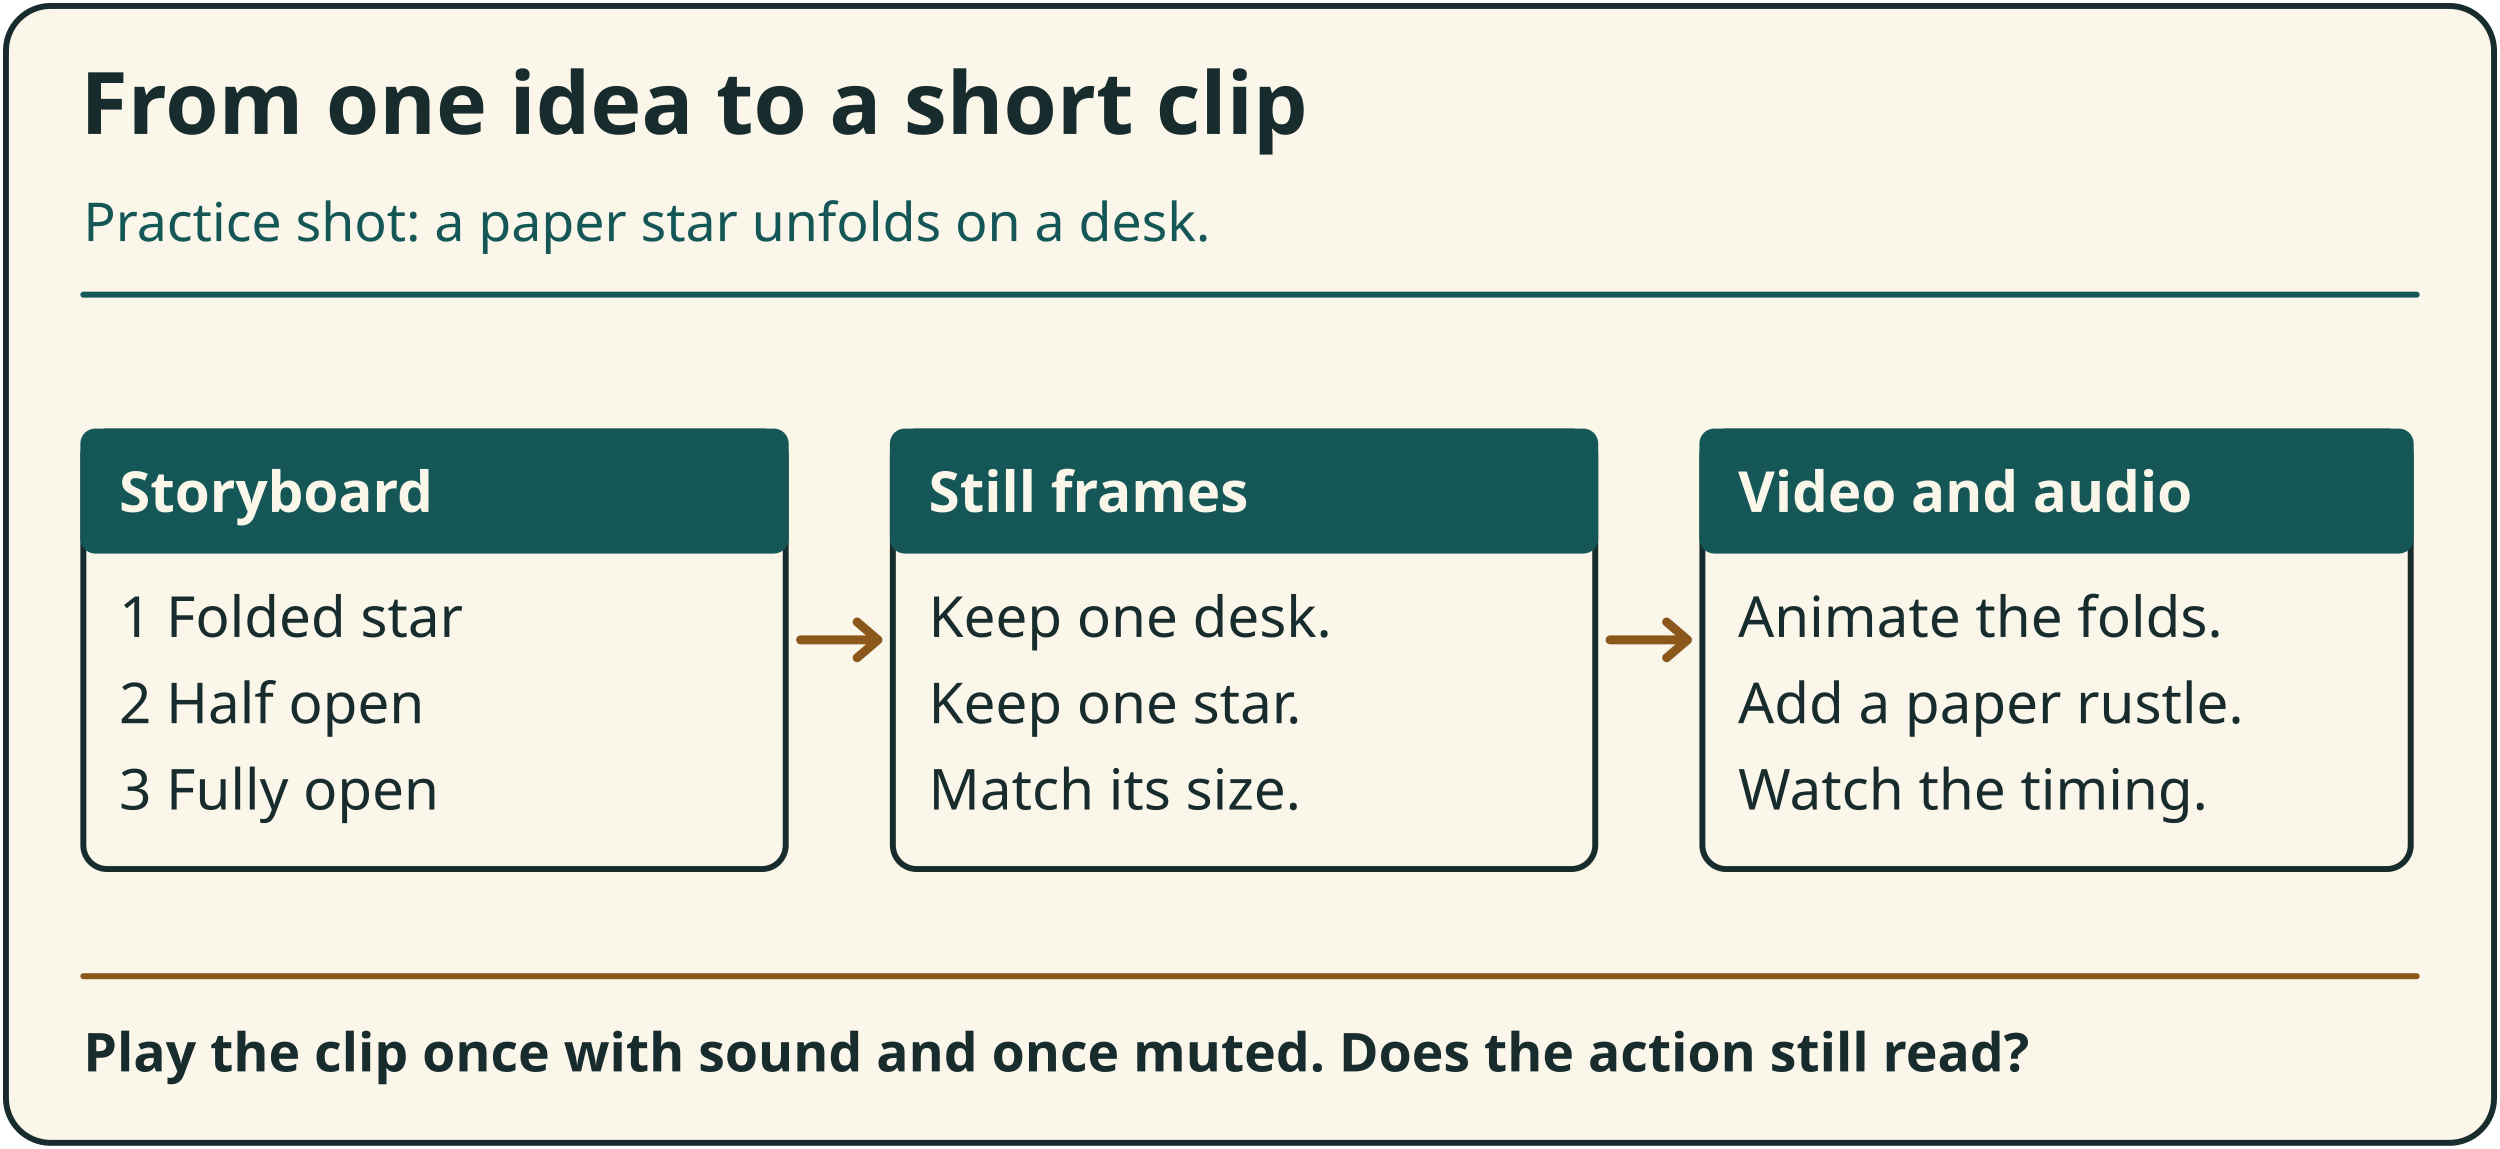
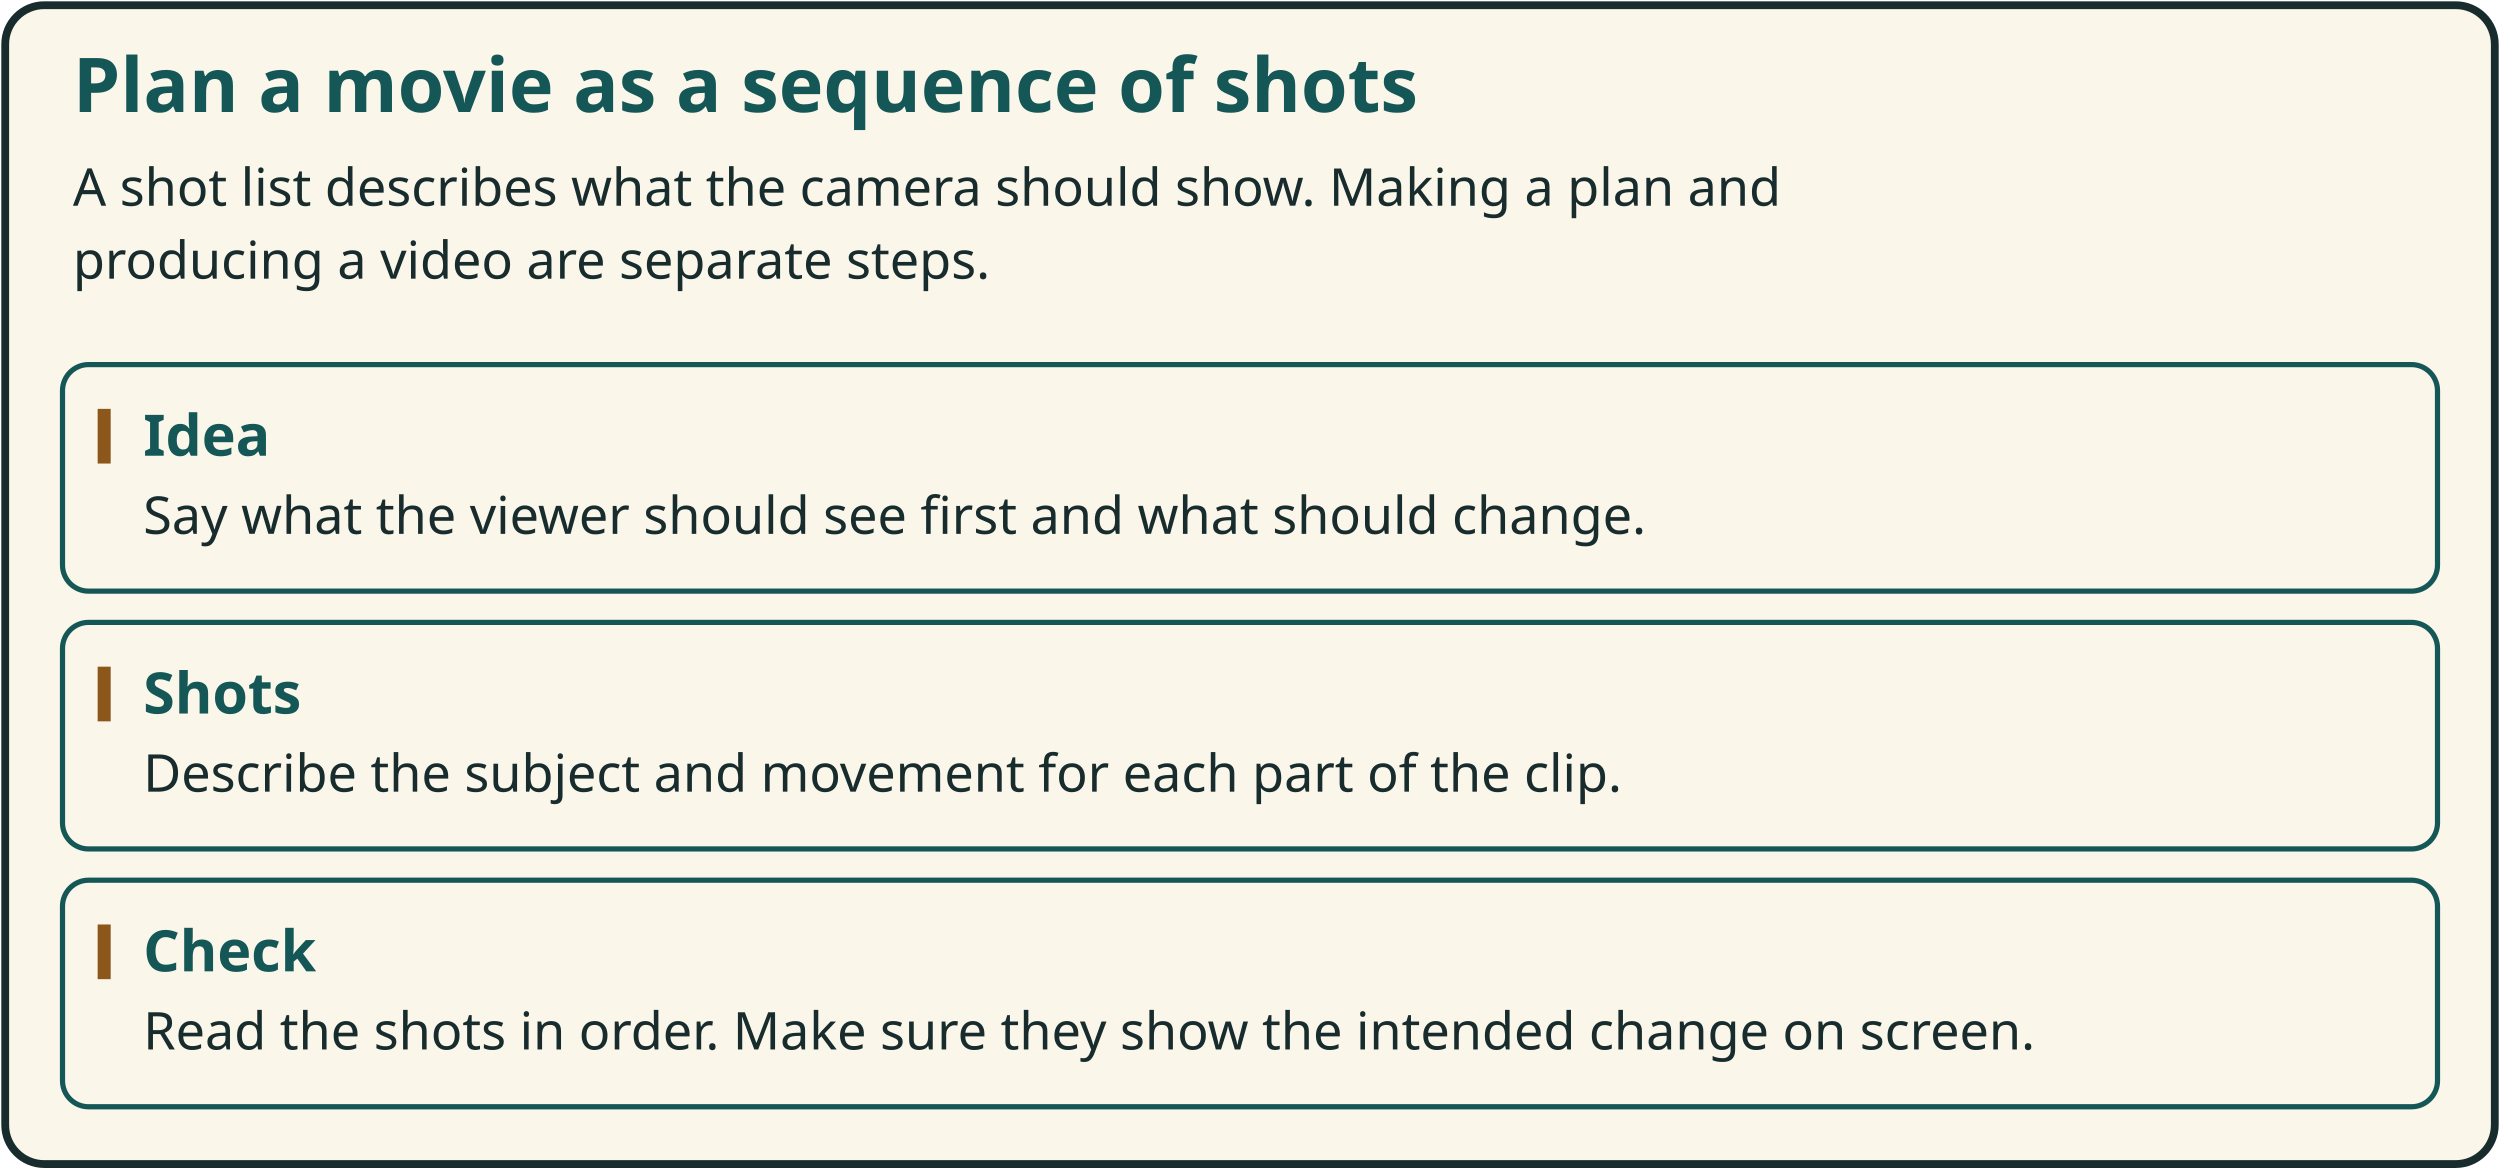
- <svg xmlns="http://www.w3.org/2000/svg" viewBox="0 0 840 386" role="img" aria-labelledby="title desc">
-   <rect x="2" y="2" width="836" height="382" rx="15" fill="#faf6ea" stroke="#182c2d" stroke-width="2" />
-   <text x="27" y="45" text-anchor="start" fill="#182c2d" font-family="Verdana, sans-serif" font-size="29" font-weight="700">From one idea to a short clip</text>
-   <text x="28" y="81" text-anchor="start" fill="#145756" font-family="Verdana, sans-serif" font-size="18" font-weight="400">Practice shot: a paper star unfolds on a desk.</text>
-   <path d="M28 99H812" fill="none" stroke="#145756" stroke-width="2" stroke-linecap="round" stroke-linejoin="round" />
-   <path d="M28 328H812" fill="none" stroke="#8b571b" stroke-width="2" stroke-linecap="round" stroke-linejoin="round" />
-   <text x="28" y="360" text-anchor="start" fill="#182c2d" font-family="Verdana, sans-serif" font-size="18" font-weight="700">Play the clip once with sound and once muted. Does the action still read?</text>
-   <rect x="28" y="145" width="236" height="147" rx="8" fill="#faf6ea" stroke="#182c2d" stroke-width="2" />
-   <rect x="28" y="145" width="236" height="40" rx="4" fill="#145756" stroke="#145756" stroke-width="2" />
-   <text x="40" y="172" text-anchor="start" fill="#faf6ea" font-family="Verdana, sans-serif" font-size="19" font-weight="700">Storyboard</text>
-   <text x="40" y="214" text-anchor="start" fill="#182c2d" font-family="Verdana, sans-serif" font-size="19" font-weight="400">1  Folded star</text>
-   <text x="40" y="243" text-anchor="start" fill="#182c2d" font-family="Verdana, sans-serif" font-size="19" font-weight="400">2  Half open</text>
-   <text x="40" y="272" text-anchor="start" fill="#182c2d" font-family="Verdana, sans-serif" font-size="19" font-weight="400">3  Fully open</text>
-   <path d="M269 215h26m-7 -6 7 6 -7 6" fill="none" stroke="#8b571b" stroke-width="3" stroke-linecap="round" stroke-linejoin="round" />
-   <rect x="300" y="145" width="236" height="147" rx="8" fill="#faf6ea" stroke="#182c2d" stroke-width="2" />
-   <rect x="300" y="145" width="236" height="40" rx="4" fill="#145756" stroke="#145756" stroke-width="2" />
-   <text x="312" y="172" text-anchor="start" fill="#faf6ea" font-family="Verdana, sans-serif" font-size="19" font-weight="700">Still frames</text>
-   <text x="312" y="214" text-anchor="start" fill="#182c2d" font-family="Verdana, sans-serif" font-size="19" font-weight="400">Keep one desk.</text>
-   <text x="312" y="243" text-anchor="start" fill="#182c2d" font-family="Verdana, sans-serif" font-size="19" font-weight="400">Keep one star.</text>
-   <text x="312" y="272" text-anchor="start" fill="#182c2d" font-family="Verdana, sans-serif" font-size="19" font-weight="400">Match its size.</text>
-   <path d="M541 215h26m-7 -6 7 6 -7 6" fill="none" stroke="#8b571b" stroke-width="3" stroke-linecap="round" stroke-linejoin="round" />
-   <rect x="572" y="145" width="238" height="147" rx="8" fill="#faf6ea" stroke="#182c2d" stroke-width="2" />
-   <rect x="572" y="145" width="238" height="40" rx="4" fill="#145756" stroke="#145756" stroke-width="2" />
-   <text x="584" y="172" text-anchor="start" fill="#faf6ea" font-family="Verdana, sans-serif" font-size="19" font-weight="700">Video and audio</text>
-   <text x="584" y="214" text-anchor="start" fill="#182c2d" font-family="Verdana, sans-serif" font-size="19" font-weight="400">Animate the folds.</text>
-   <text x="584" y="243" text-anchor="start" fill="#182c2d" font-family="Verdana, sans-serif" font-size="19" font-weight="400">Add a paper rustle.</text>
-   <text x="584" y="272" text-anchor="start" fill="#182c2d" font-family="Verdana, sans-serif" font-size="19" font-weight="400">Watch the timing.</text>
+ <svg xmlns="http://www.w3.org/2000/svg" role="img" aria-labelledby="title desc" viewBox="0 0 960 449" font-family="Verdana, sans-serif">
+   <rect x="2" y="2" width="956" height="445" rx="15" fill="#faf6ea" stroke="#182c2d" stroke-width="3" />
+   <text x="28" y="43" fill="#145756" font-size="29" font-weight="bold">Plan a movie as a sequence of shots</text>
+   <text x="28" y="79" fill="#182c2d" font-size="20">A shot list describes what the camera should show. Making a plan and</text>
+   <text x="28" y="107" fill="#182c2d" font-size="20">producing a video are separate steps.</text>
+   <rect x="24" y="140" width="912" height="87" rx="10" fill="#faf6ea" stroke="#145756" stroke-width="2" />
+   <path d="M40 157v21" stroke="#8b571b" stroke-width="5" />
+   <text x="55" y="175" fill="#145756" font-size="22" font-weight="bold">Idea</text>
+   <text x="55" y="205" fill="#182c2d" font-size="20">Say what the viewer should see first and what should change.</text>
+   <rect x="24" y="239" width="912" height="87" rx="10" fill="#faf6ea" stroke="#145756" stroke-width="2" />
+   <path d="M40 256v21" stroke="#8b571b" stroke-width="5" />
+   <text x="55" y="274" fill="#145756" font-size="22" font-weight="bold">Shots</text>
+   <text x="55" y="304" fill="#182c2d" font-size="20">Describe the subject and movement for each part of the clip.</text>
+   <rect x="24" y="338" width="912" height="87" rx="10" fill="#faf6ea" stroke="#145756" stroke-width="2" />
+   <path d="M40 355v21" stroke="#8b571b" stroke-width="5" />
+   <text x="55" y="373" fill="#145756" font-size="22" font-weight="bold">Check</text>
+   <text x="55" y="403" fill="#182c2d" font-size="20">Read the shots in order. Make sure they show the intended change on screen.</text>
</svg>
